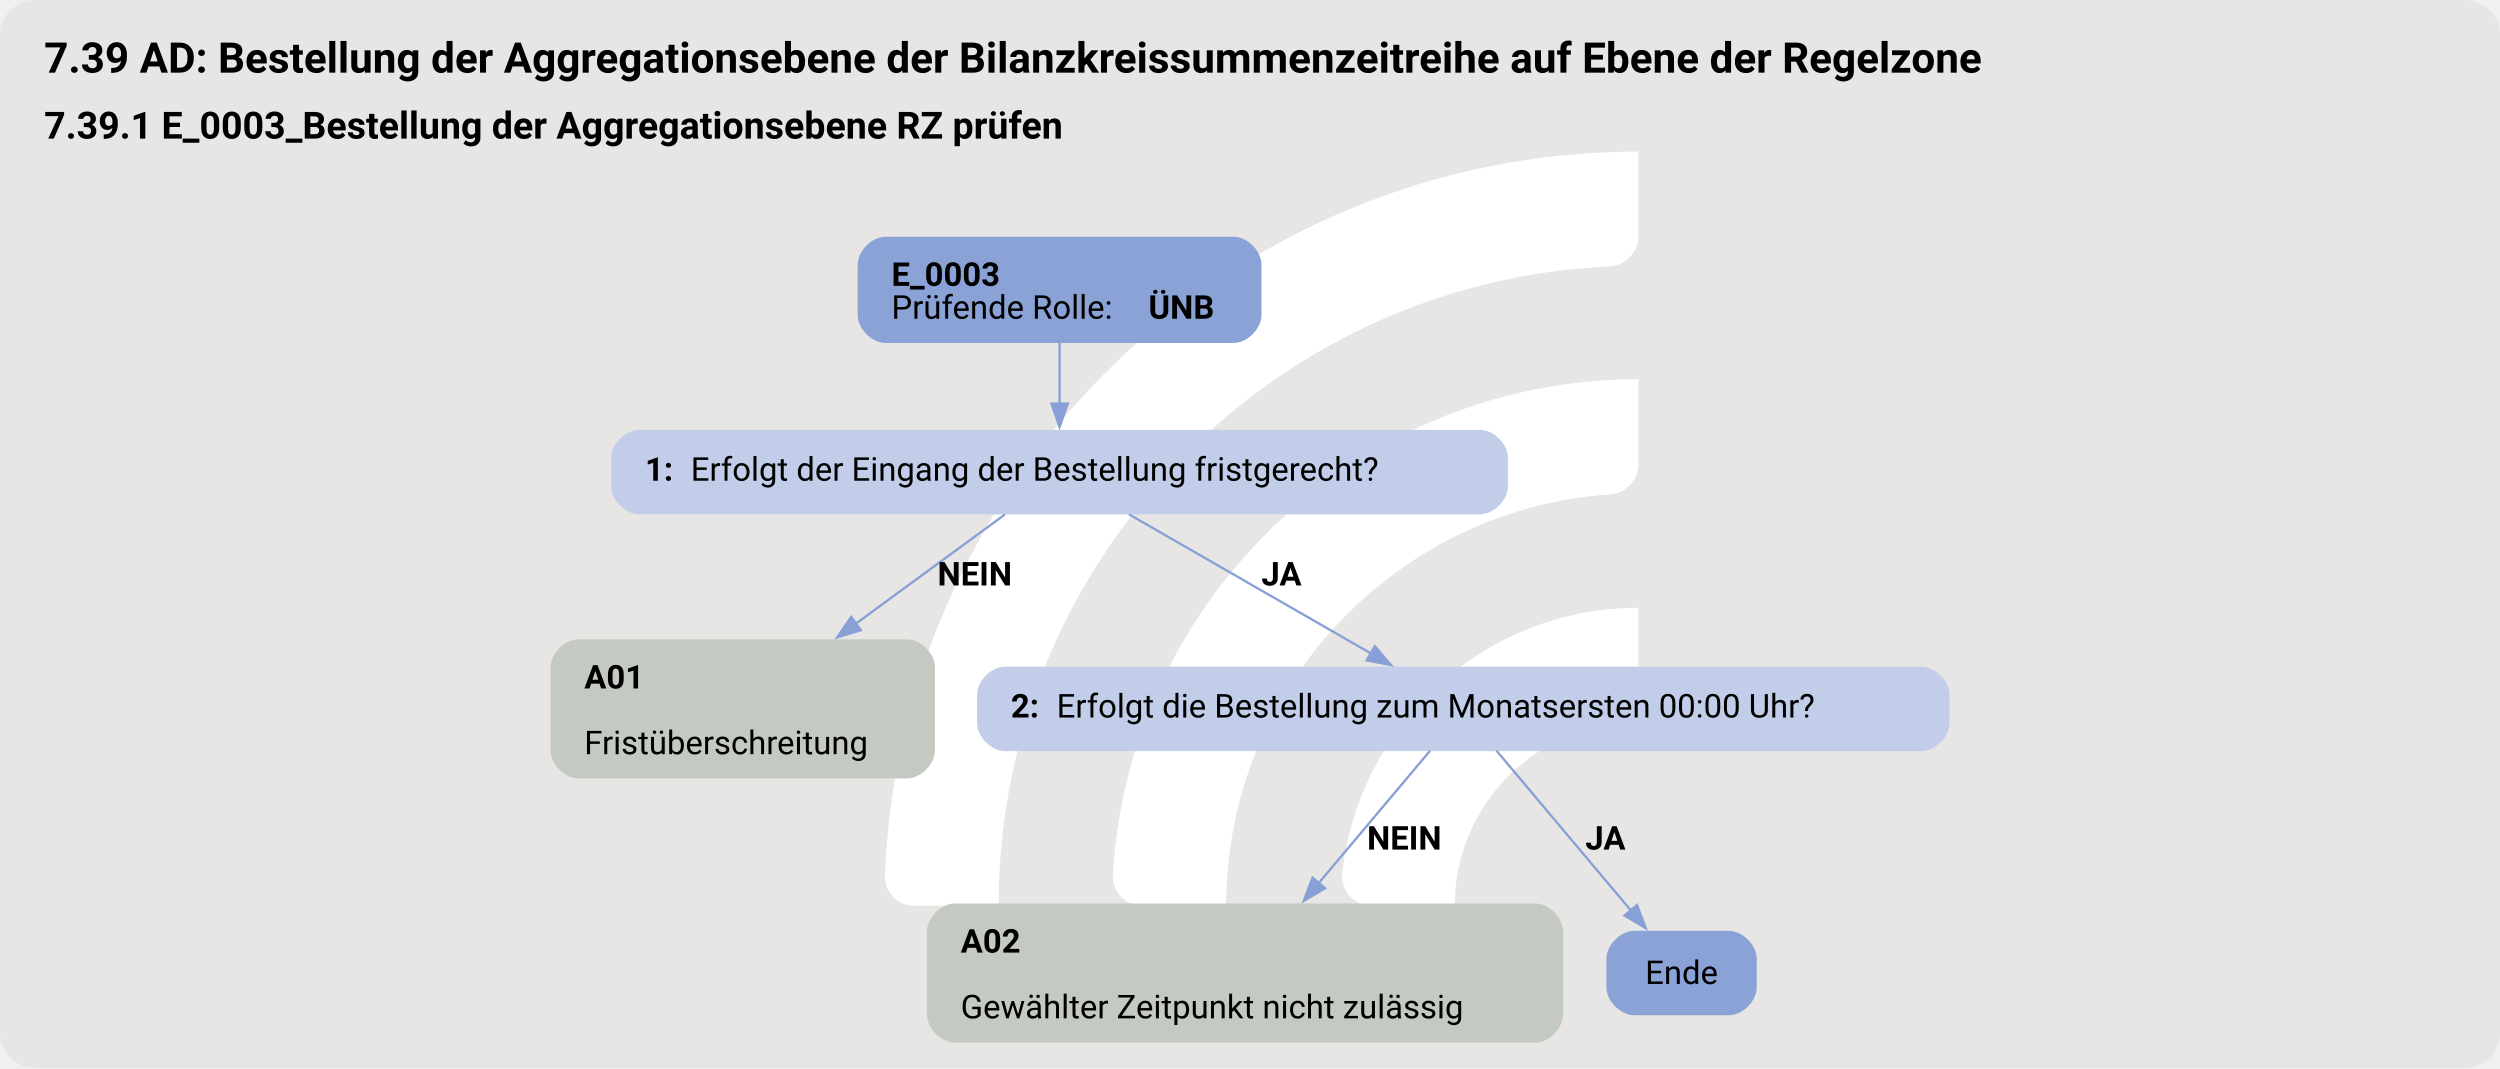
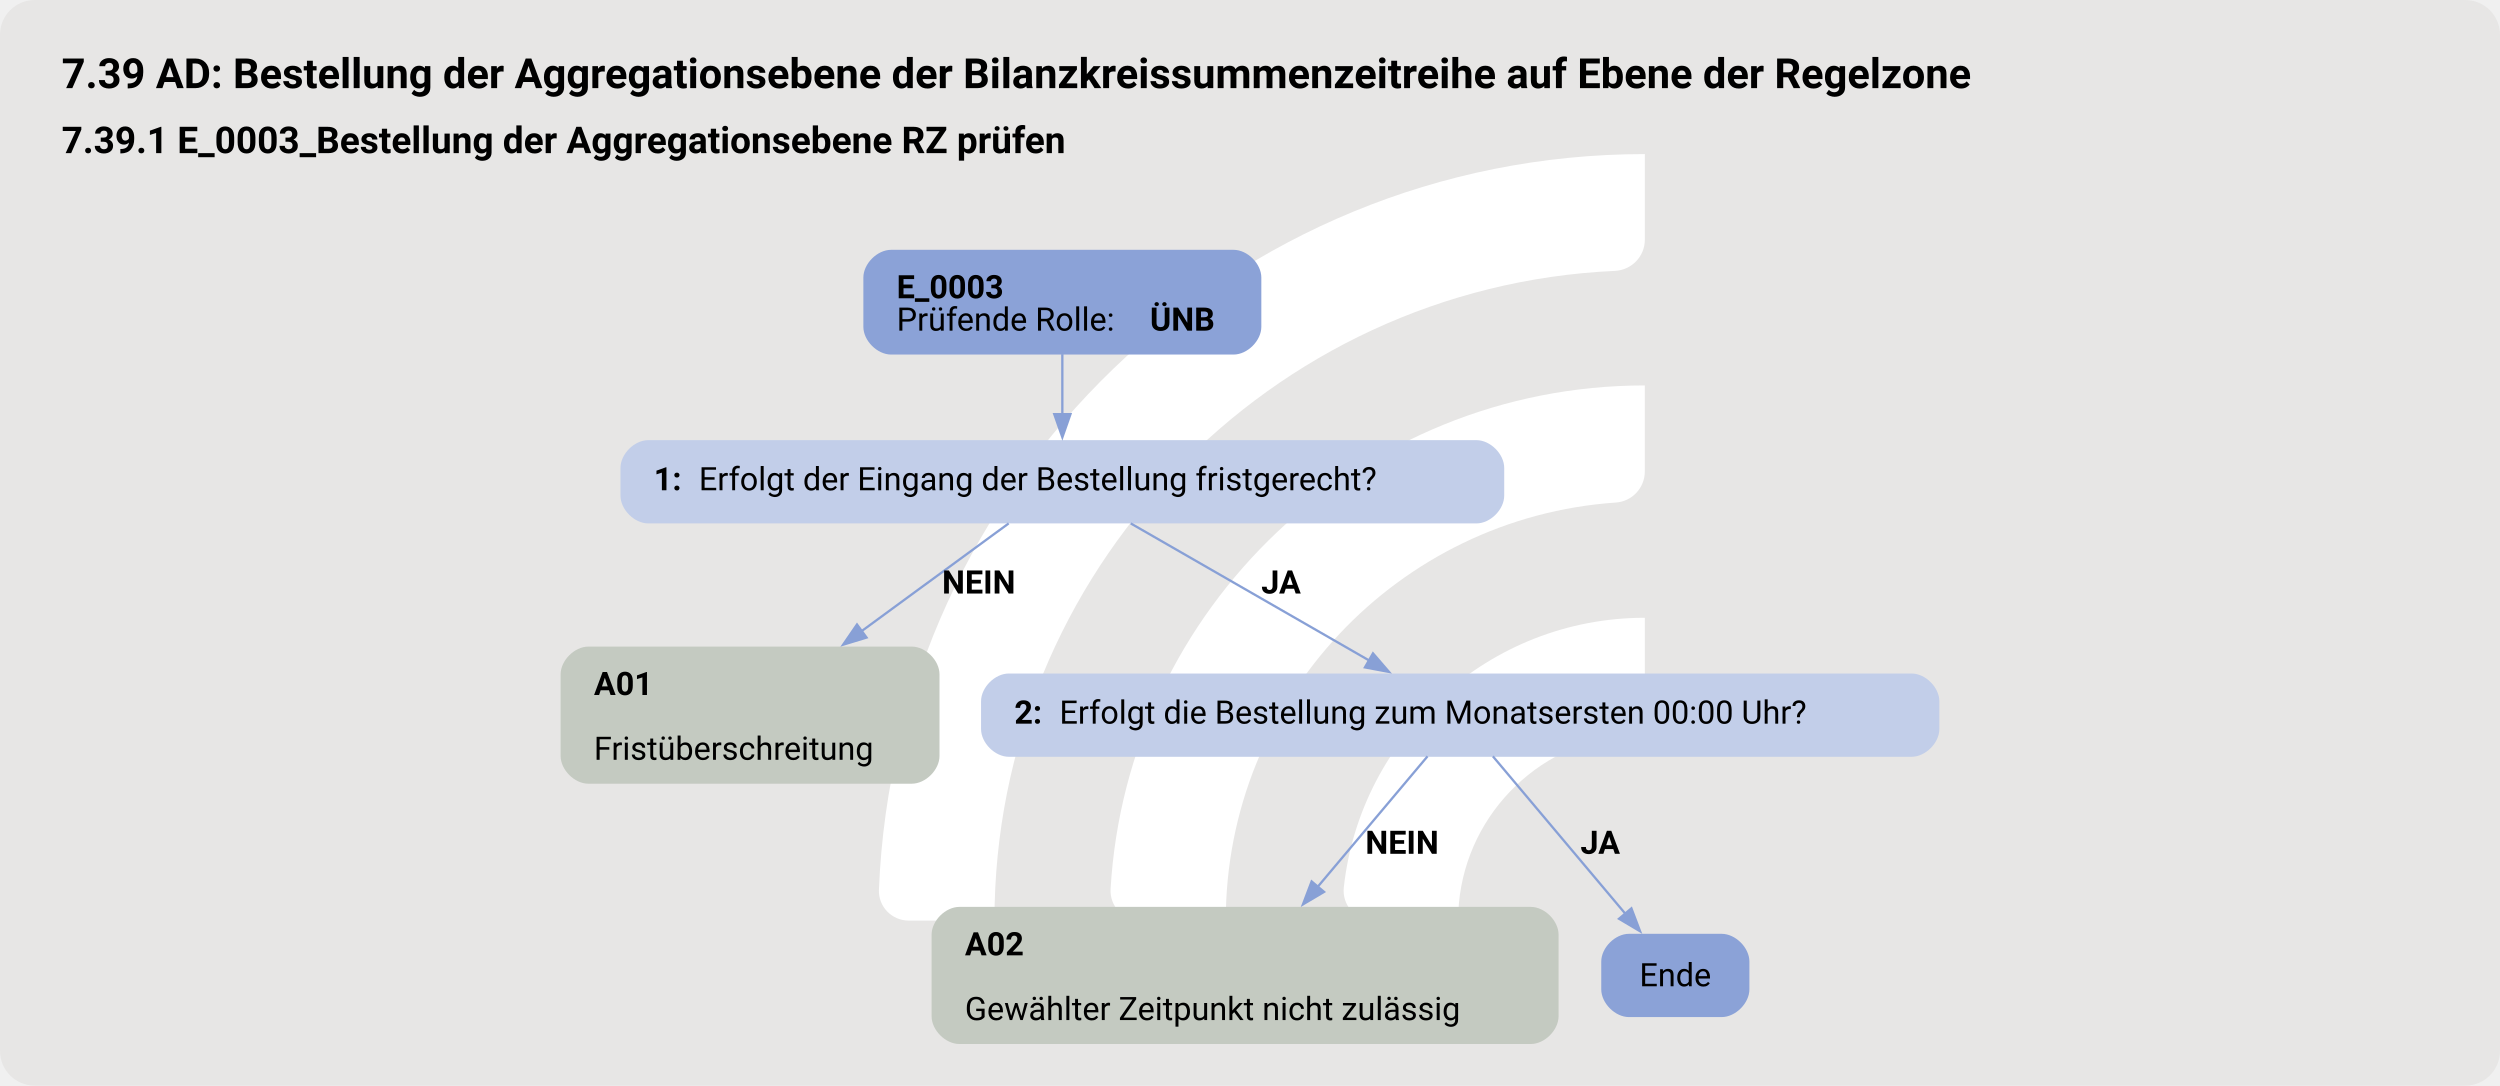
- <svg xmlns="http://www.w3.org/2000/svg" version="1.1" width="1420.0px" viewBox="0 0 1420.0 606.667" height="606.667px">
+ <svg xmlns="http://www.w3.org/2000/svg" version="1.1" width="1440.0px" viewBox="0 0 1440.0 625.333" height="625.333px">
  <g>
-     <svg version="1.1" width="1420.0px" viewBox="0 0 1420.0 606.667" height="606.667px">
-       <rect fill="#e7e6e5" x="0" y="0" width="1420.0" height="606.667" rx="20" ry="20" />
+     <svg version="1.1" width="1440.0px" viewBox="0 0 1440.0 625.333" height="625.333px">
+       <rect fill="#e7e6e5" x="0" y="0" width="1440.0" height="625.333" rx="20" ry="20" />
      <g>
-         <g transform="translate(462.601, 60.66667) scale(1 1) translate(0, 0) scale(0.8542195 0.8542195) ">
+         <g transform="translate(464.9887, 62.53333) scale(1 1) translate(0, 0) scale(0.8805031 0.8805031) ">
          <defs>
            <style>.cls-1{fill:#fff;}</style>
          </defs>
          <path class="cls-1" d="M122.44,531.2h-56.1c-11,0-19.9-9.12-19.46-20.11C57.47,243.89,278.15,29.78,547.91,29.78v56.02c0,10.98-8.69,19.89-19.66,20.39-225.51,10.31-405.8,197-405.8,425Z" />
          <path class="cls-1" d="M273.78,531.2h-55.93c-11.23,0-20.09-9.48-19.43-20.69,10.74-183.44,163.39-329.39,349.48-329.39v56.26c0,10.71-8.27,19.62-18.96,20.35-142.35,9.77-255.17,128.69-255.17,273.46Z" />
          <path class="cls-1" d="M425.77,531.2h-55.45c-11.65,0-20.6-10.17-19.33-21.75,10.87-99.03,95.03-176.34,196.92-176.34v57.01c0,10.05-7.28,18.75-17.23,20.16-59.22,8.4-104.91,59.42-104.91,120.92Z" />
        </g>
-         <svg width="1065pt" height="455pt" viewBox="0.00 0.00 1065.10 454.94">
-           <g id="graph0" class="graph" transform="scale(1 1) rotate(0) translate(10.8 444.14)">
+         <svg width="1080pt" height="469pt" viewBox="0.00 0.00 1079.50 469.34">
+           <g id="graph0" class="graph" transform="scale(1 1) rotate(0) translate(18 451.34)">
            <text text-anchor="start" x="8" y="-413.24" font-family="Roboto, sans-serif" font-weight="bold" font-size="18.00">7.39 AD: Bestellung der Aggregationsebene der Bilanzkreissummenzeitreihe auf Ebene der Regelzone</text>
            <text text-anchor="start" x="8" y="-385.14" font-family="Roboto, sans-serif" font-weight="bold" font-size="16.00">7.39.1 E_0003_Bestellung der Aggregationsebene RZ prüfen</text>
            <g id="node1" class="node">
              <path fill="#8ba2d7" stroke="black" stroke-width="0" d="M514.65,-343.34C514.65,-343.34 366.6,-343.34 366.6,-343.34 360.6,-343.34 354.6,-337.34 354.6,-331.34 354.6,-331.34 354.6,-310.06 354.6,-310.06 354.6,-304.06 360.6,-298.06 366.6,-298.06 366.6,-298.06 514.65,-298.06 514.65,-298.06 520.65,-298.06 526.65,-304.06 526.65,-310.06 526.65,-310.06 526.65,-331.34 526.65,-331.34 526.65,-337.34 520.65,-343.34 514.65,-343.34" />
              <text text-anchor="start" x="369" y="-322.4" font-family="Roboto, sans-serif" font-weight="bold" font-size="14.00">E_0003</text>
              <text text-anchor="start" x="369" y="-308.4" font-family="Roboto, sans-serif" font-size="14.00">Prüfende Rolle: </text>
              <text text-anchor="start" x="478.5" y="-308.4" font-family="Roboto, sans-serif" font-weight="bold" font-size="14.00">ÜNB</text>
            </g>
            <g id="node2" class="node">
              <path fill="#c2cee9" stroke="black" stroke-width="0" d="M619.65,-261.06C619.65,-261.06 261.6,-261.06 261.6,-261.06 255.6,-261.06 249.6,-255.06 249.6,-249.06 249.6,-249.06 249.6,-237.06 249.6,-237.06 249.6,-231.06 255.6,-225.06 261.6,-225.06 261.6,-225.06 619.65,-225.06 619.65,-225.06 625.65,-225.06 631.65,-231.06 631.65,-237.06 631.65,-237.06 631.65,-249.06 631.65,-249.06 631.65,-255.06 625.65,-261.06 619.65,-261.06" />
              <text text-anchor="start" x="264" y="-239.38" font-family="Roboto, sans-serif" font-weight="bold" font-size="14.00">1: </text>
              <text text-anchor="start" x="283.5" y="-239.38" font-family="Roboto, sans-serif" font-size="14.00">Erfolgt der Eingang der Bestellung fristgerecht?</text>
            </g>
            <g id="edge1" class="edge">
              <path fill="none" stroke="#88a0d6" d="M440.62,-298.23C440.62,-290.15 440.62,-280.85 440.62,-272.25" />
              <polygon fill="#88a0d6" stroke="#88a0d6" points="444.13,-272.29 440.63,-262.29 437.13,-272.29 444.13,-272.29" />
            </g>
            <g id="node3" class="node">
              <path fill="#c4cac1" stroke="black" stroke-width="0" d="M375.52,-171.81C375.52,-171.81 235.72,-171.81 235.72,-171.81 229.72,-171.81 223.72,-165.81 223.72,-159.81 223.72,-159.81 223.72,-124.53 223.72,-124.53 223.72,-118.53 229.72,-112.53 235.72,-112.53 235.72,-112.53 375.52,-112.53 375.52,-112.53 381.52,-112.53 387.52,-118.53 387.52,-124.53 387.52,-124.53 387.52,-159.81 387.52,-159.81 387.52,-165.81 381.52,-171.81 375.52,-171.81" />
              <text text-anchor="start" x="238.12" y="-150.87" font-family="Roboto, sans-serif" font-weight="bold" font-size="14.00">A01</text>
              <text text-anchor="start" x="238.12" y="-122.87" font-family="Roboto, sans-serif" font-size="14.00">Fristüberschreitung</text>
            </g>
            <g id="edge2" class="edge">
              <path fill="none" stroke="#88a0d6" d="M417.42,-225.06C399.94,-212.26 375.36,-194.25 353.7,-178.39" />
              <polygon fill="#88a0d6" stroke="#88a0d6" points="355.98,-175.72 345.85,-172.63 351.85,-181.37 355.98,-175.72" />
              <text text-anchor="start" x="388.62" y="-194.76" font-family="Roboto, sans-serif" font-weight="bold" font-size="14.00">NEIN</text>
            </g>
            <g id="node4" class="node">
              <path fill="#c2cee9" stroke="black" stroke-width="0" d="M807.77,-160.17C807.77,-160.17 417.48,-160.17 417.48,-160.17 411.48,-160.17 405.48,-154.17 405.48,-148.17 405.48,-148.17 405.48,-136.17 405.48,-136.17 405.48,-130.17 411.48,-124.17 417.48,-124.17 417.48,-124.17 807.77,-124.17 807.77,-124.17 813.77,-124.17 819.77,-130.17 819.77,-136.17 819.77,-136.17 819.77,-148.17 819.77,-148.17 819.77,-154.17 813.77,-160.17 807.77,-160.17" />
              <text text-anchor="start" x="419.88" y="-138.5" font-family="Roboto, sans-serif" font-weight="bold" font-size="14.00">2: </text>
              <text text-anchor="start" x="439.38" y="-138.5" font-family="Roboto, sans-serif" font-size="14.00">Erfolgt die Bestellung zum Monatsersten 00:00 Uhr?</text>
            </g>
            <g id="edge3" class="edge">
              <path fill="none" stroke="#88a0d6" d="M470.19,-225.06C498.71,-208.67 542.04,-183.75 573.42,-165.71" />
              <polygon fill="#88a0d6" stroke="#88a0d6" points="574.92,-168.89 581.84,-160.87 571.43,-162.82 574.92,-168.89" />
              <text text-anchor="start" x="526.62" y="-194.76" font-family="Roboto, sans-serif" font-weight="bold" font-size="14.00">JA</text>
            </g>
            <g id="node5" class="node">
              <path fill="#c4cac1" stroke="black" stroke-width="0" d="M643.15,-59.28C643.15,-59.28 396.1,-59.28 396.1,-59.28 390.1,-59.28 384.1,-53.28 384.1,-47.28 384.1,-47.28 384.1,-12 384.1,-12 384.1,-6 390.1,0 396.1,0 396.1,0 643.15,0 643.15,0 649.15,0 655.15,-6 655.15,-12 655.15,-12 655.15,-47.28 655.15,-47.28 655.15,-53.28 649.15,-59.28 643.15,-59.28" />
              <text text-anchor="start" x="398.5" y="-38.34" font-family="Roboto, sans-serif" font-weight="bold" font-size="14.00">A02</text>
              <text text-anchor="start" x="398.5" y="-10.34" font-family="Roboto, sans-serif" font-size="14.00">Gewählter Zeitpunkt nicht zulässig</text>
            </g>
            <g id="edge4" class="edge">
              <path fill="none" stroke="#88a0d6" d="M598.5,-124.38C585.95,-109.47 567.17,-87.14 551.07,-68.02" />
              <polygon fill="#88a0d6" stroke="#88a0d6" points="553.76,-65.77 544.64,-60.37 548.4,-70.28 553.76,-65.77" />
              <text text-anchor="start" x="571.62" y="-82.23" font-family="Roboto, sans-serif" font-weight="bold" font-size="14.00">NEIN</text>
            </g>
            <g id="node6" class="node">
              <path fill="#8ba2d7" stroke="black" stroke-width="0" d="M725.65,-47.64C725.65,-47.64 685.6,-47.64 685.6,-47.64 679.6,-47.64 673.6,-41.64 673.6,-35.64 673.6,-35.64 673.6,-23.64 673.6,-23.64 673.6,-17.64 679.6,-11.64 685.6,-11.64 685.6,-11.64 725.65,-11.64 725.65,-11.64 731.65,-11.64 737.65,-17.64 737.65,-23.64 737.65,-23.64 737.65,-35.64 737.65,-35.64 737.65,-41.64 731.65,-47.64 725.65,-47.64" />
              <text text-anchor="middle" x="705.62" y="-24.96" font-family="Roboto, sans-serif" font-size="14.00">Ende</text>
            </g>
            <g id="edge5" class="edge">
              <path fill="none" stroke="#88a0d6" d="M626.75,-124.38C641.98,-106.29 666.4,-77.26 684.03,-56.3" />
              <polygon fill="#88a0d6" stroke="#88a0d6" points="686.63,-58.65 690.39,-48.74 681.28,-54.14 686.63,-58.65" />
              <text text-anchor="start" x="664.62" y="-82.23" font-family="Roboto, sans-serif" font-weight="bold" font-size="14.00">JA</text>
            </g>
          </g>
        </svg>
      </g>
    </svg>
  </g>
</svg>
